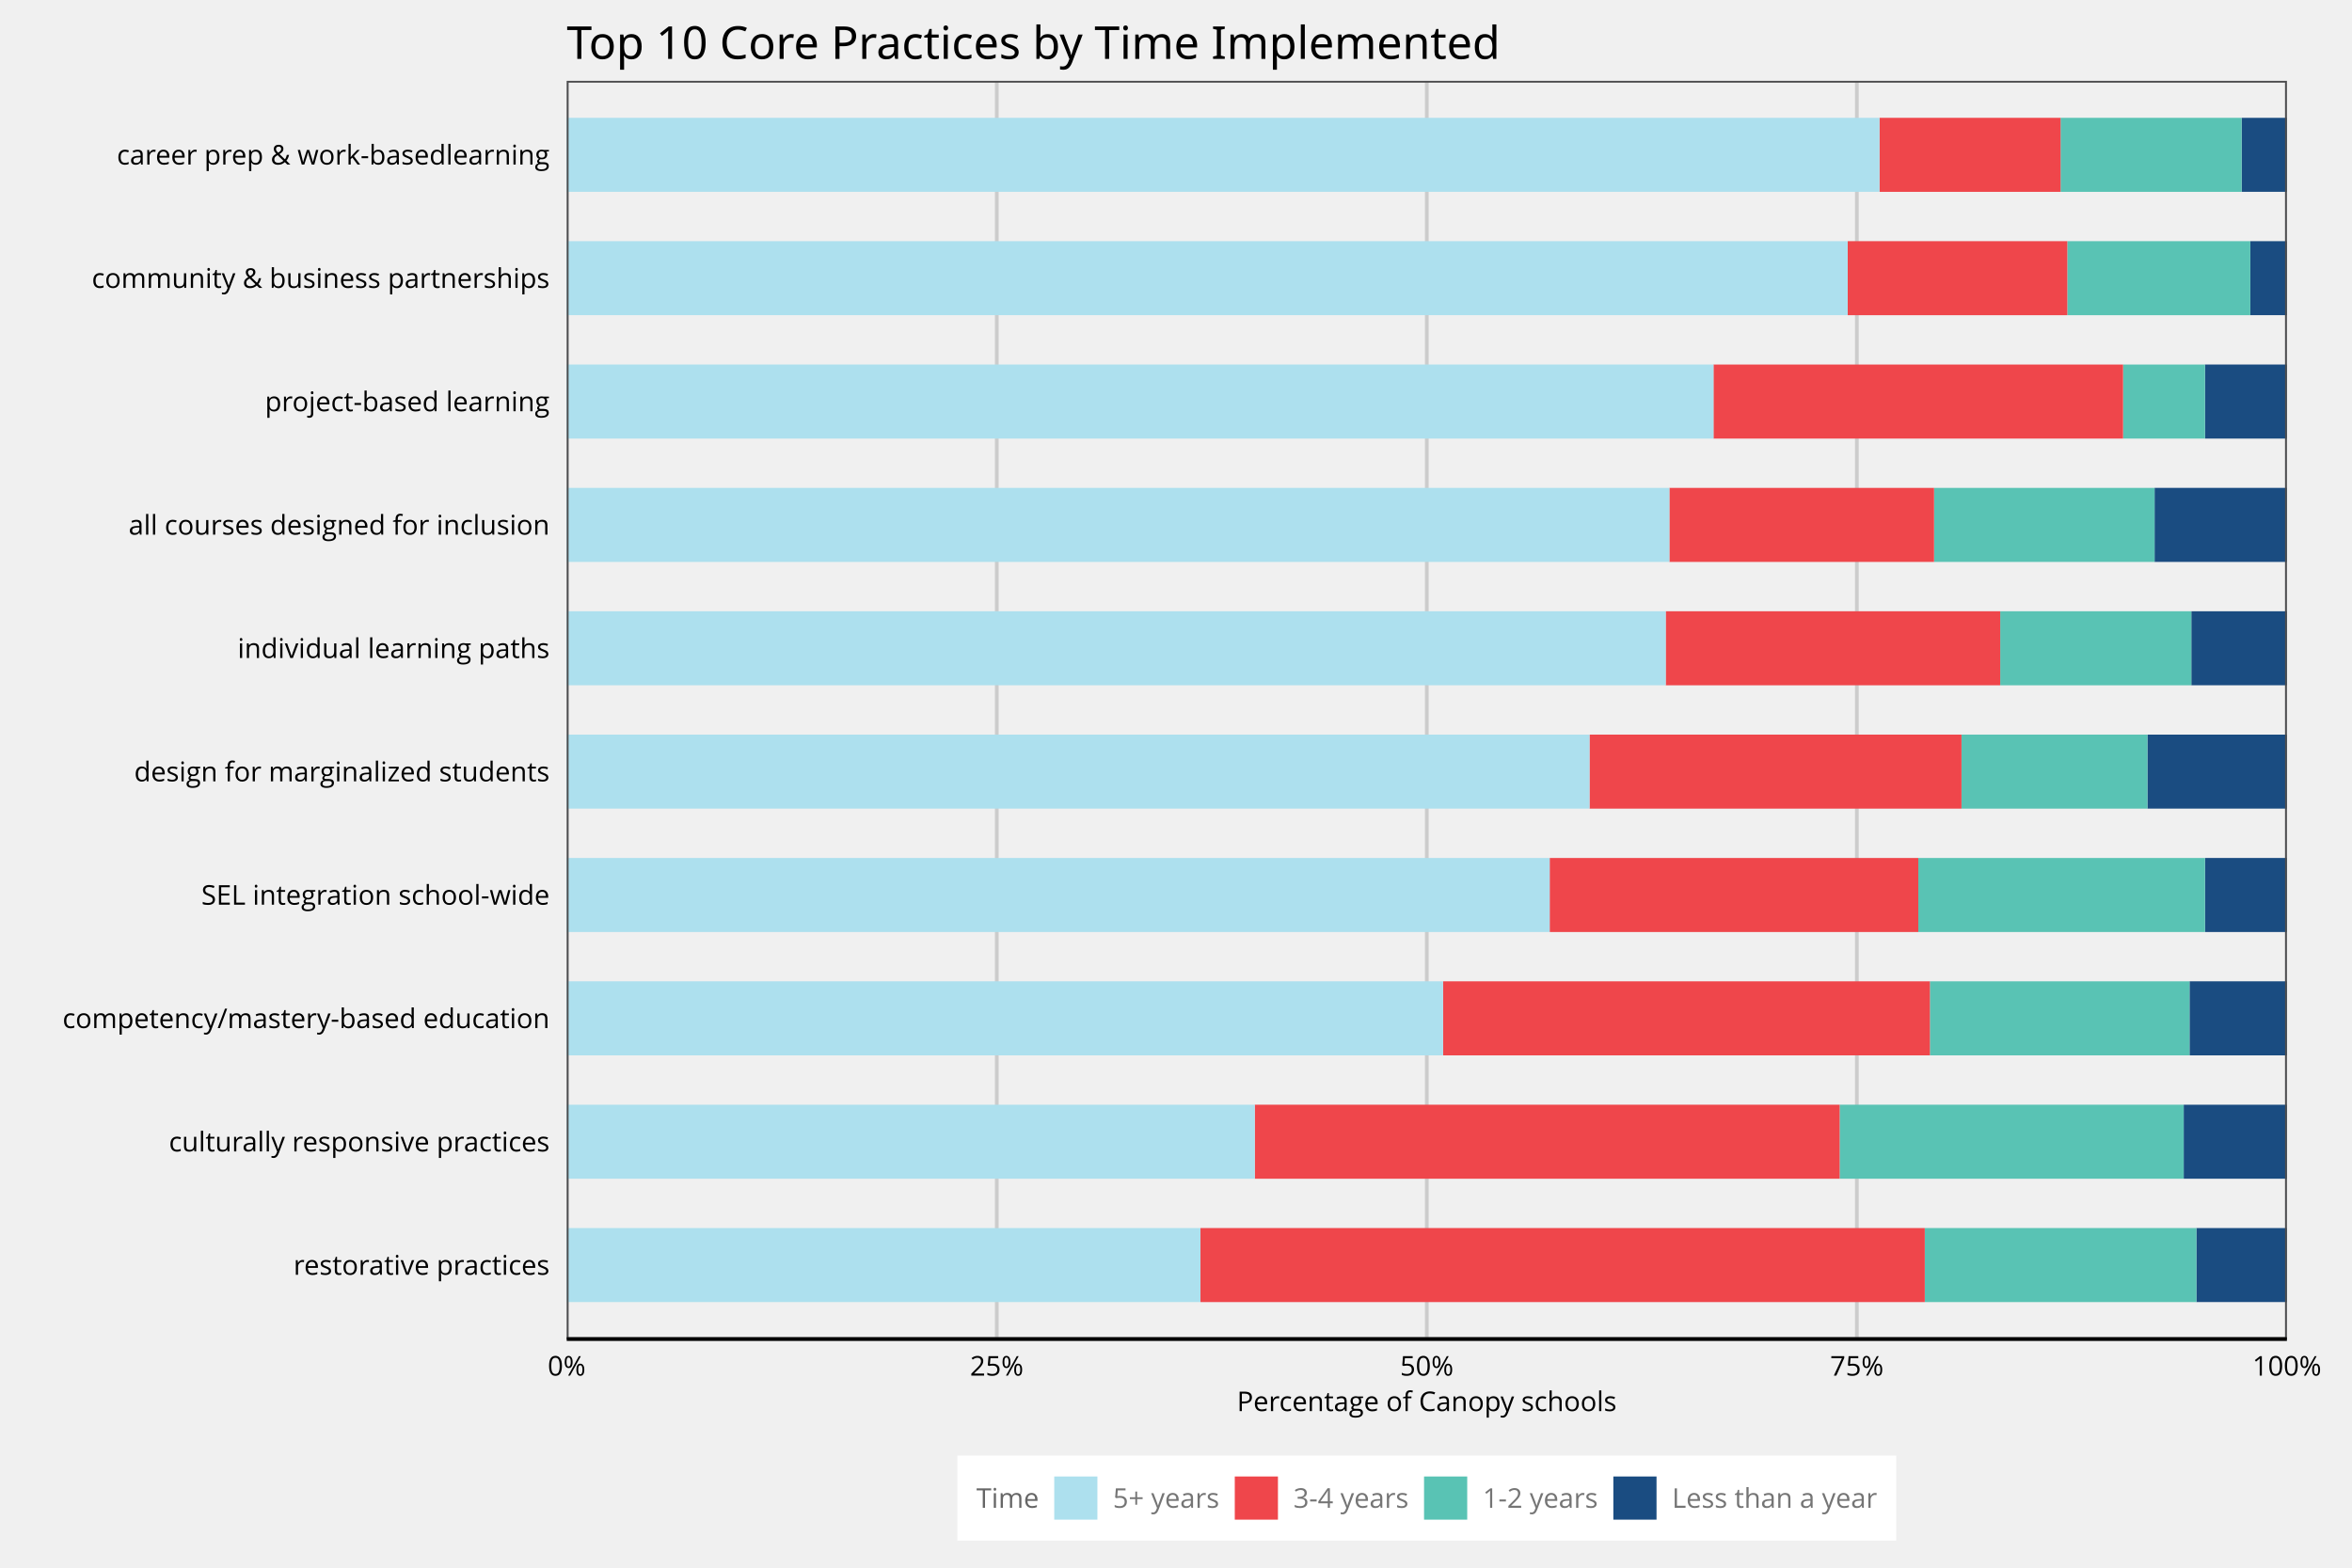
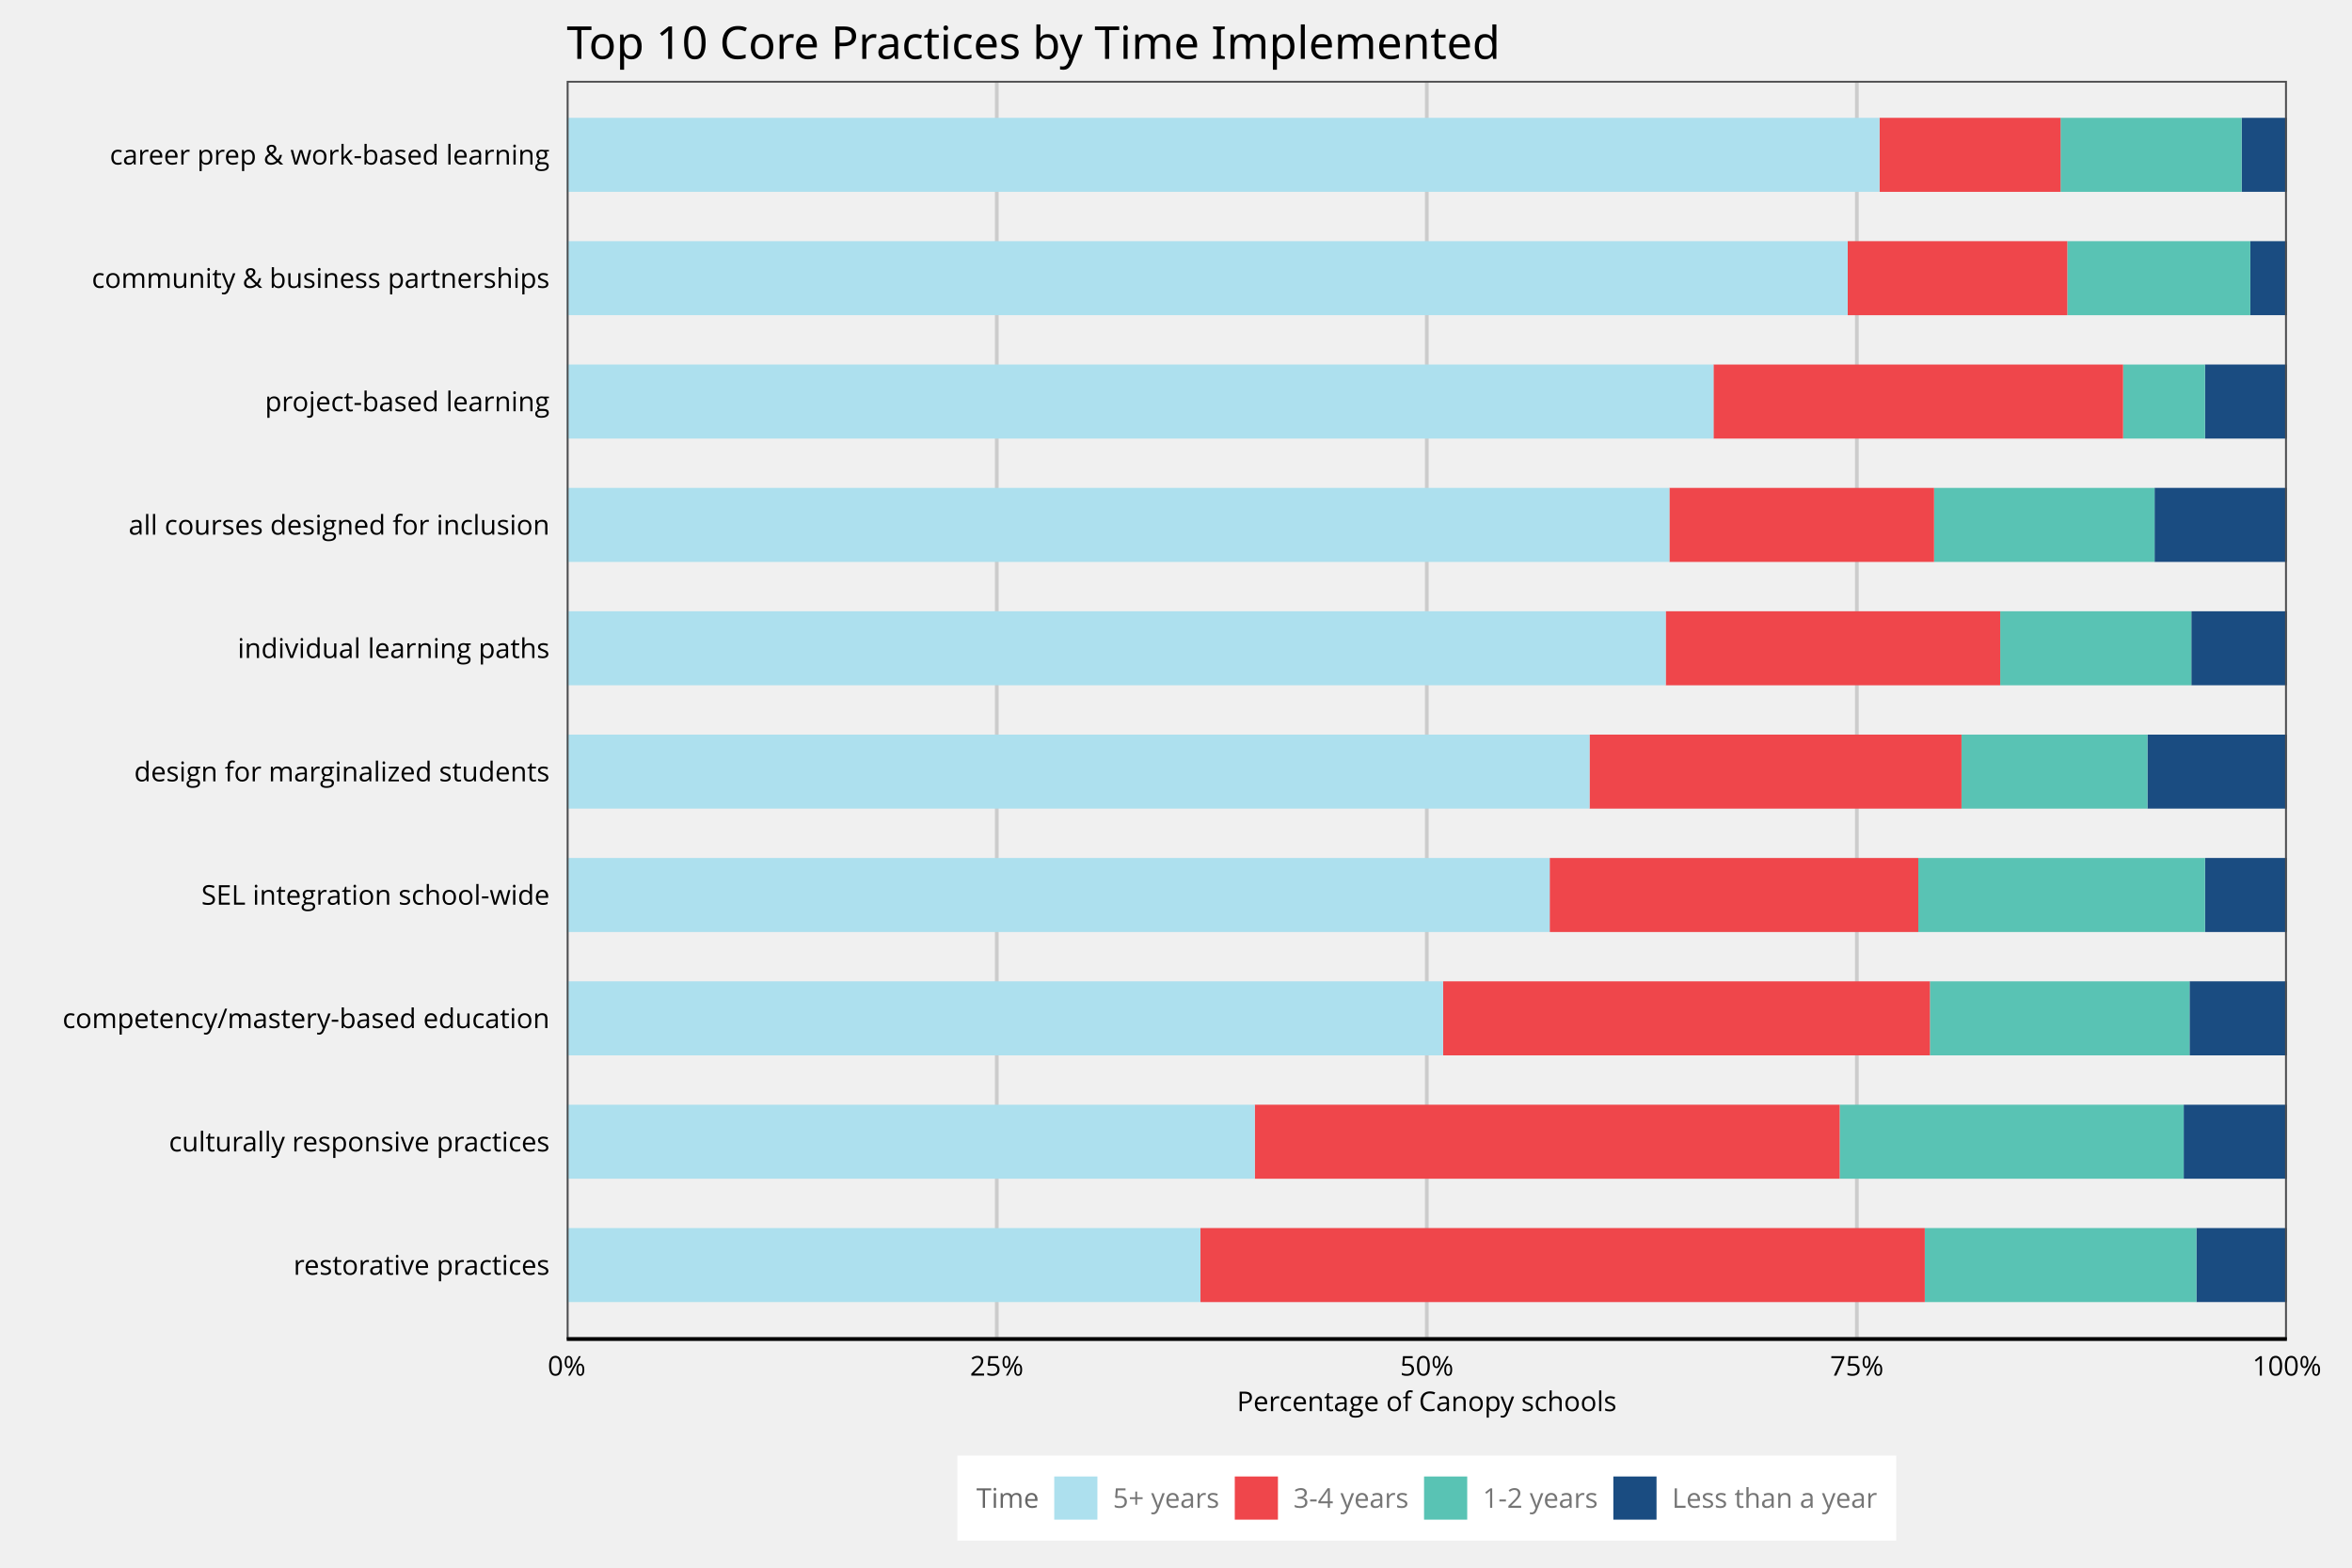
<svg xmlns="http://www.w3.org/2000/svg" class="svglite" width="864.00pt" height="576.00pt" viewBox="0 0 864.00 576.00">
  <defs>
    <style type="text/css">
    .svglite line, .svglite polyline, .svglite polygon, .svglite path, .svglite rect, .svglite circle {
      fill: none;
      stroke: #000000;
      stroke-linecap: round;
      stroke-linejoin: round;
      stroke-miterlimit: 10.00;
    }
    .svglite text {
      white-space: pre;
    }
  </style>
  </defs>
  <rect width="100%" height="100%" style="stroke: none; fill: none;" />
  <defs>
    <clipPath id="cpMC4wMHw4NjQuMDB8MC4wMHw1NzYuMDA=">
      <rect x="0.00" y="0.00" width="864.00" height="576.00" />
    </clipPath>
  </defs>
  <g clip-path="url(#cpMC4wMHw4NjQuMDB8MC4wMHw1NzYuMDA=)">
</g>
  <defs>
    <clipPath id="cpMjA4LjE4fDg0MC4wOXwyOS42OXw0OTIuMDA=">
      <rect x="208.18" y="29.69" width="631.91" height="462.32" />
    </clipPath>
  </defs>
  <g clip-path="url(#cpMjA4LjE4fDg0MC4wOXwyOS42OXw0OTIuMDA=)">
    <rect x="208.18" y="29.69" width="631.91" height="462.32" style="stroke-width: 1.36; stroke: none;" />
    <polyline points="208.18,492.00 208.18,29.69 " style="stroke-width: 1.36; stroke: #CCCCCC; stroke-linecap: butt;" />
    <polyline points="366.16,492.00 366.16,29.69 " style="stroke-width: 1.36; stroke: #CCCCCC; stroke-linecap: butt;" />
    <polyline points="524.13,492.00 524.13,29.69 " style="stroke-width: 1.36; stroke: #CCCCCC; stroke-linecap: butt;" />
    <polyline points="682.11,492.00 682.11,29.69 " style="stroke-width: 1.36; stroke: #CCCCCC; stroke-linecap: butt;" />
    <polyline points="840.09,492.00 840.09,29.69 " style="stroke-width: 1.36; stroke: #CCCCCC; stroke-linecap: butt;" />
    <rect x="810.00" y="133.94" width="30.09" height="27.20" style="stroke-width: 1.07; stroke: none; stroke-linecap: butt; stroke-linejoin: miter; fill: #1A4C81;" />
    <rect x="779.91" y="133.94" width="30.09" height="27.20" style="stroke-width: 1.07; stroke: none; stroke-linecap: butt; stroke-linejoin: miter; fill: #59C3B4;" />
    <rect x="629.45" y="133.94" width="150.45" height="27.20" style="stroke-width: 1.07; stroke: none; stroke-linecap: butt; stroke-linejoin: miter; fill: #EF464B;" />
    <rect x="208.18" y="133.94" width="421.27" height="27.20" style="stroke-width: 1.07; stroke: none; stroke-linecap: butt; stroke-linejoin: miter; fill: #ADE0EE;" />
    <rect x="804.32" y="360.56" width="35.77" height="27.20" style="stroke-width: 1.07; stroke: none; stroke-linecap: butt; stroke-linejoin: miter; fill: #1A4C81;" />
    <rect x="708.94" y="360.56" width="95.38" height="27.20" style="stroke-width: 1.07; stroke: none; stroke-linecap: butt; stroke-linejoin: miter; fill: #59C3B4;" />
    <rect x="530.10" y="360.56" width="178.84" height="27.20" style="stroke-width: 1.07; stroke: none; stroke-linecap: butt; stroke-linejoin: miter; fill: #EF464B;" />
    <rect x="208.18" y="360.56" width="321.92" height="27.20" style="stroke-width: 1.07; stroke: none; stroke-linecap: butt; stroke-linejoin: miter; fill: #ADE0EE;" />
    <rect x="802.18" y="405.89" width="37.91" height="27.20" style="stroke-width: 1.07; stroke: none; stroke-linecap: butt; stroke-linejoin: miter; fill: #1A4C81;" />
    <rect x="675.79" y="405.89" width="126.38" height="27.20" style="stroke-width: 1.07; stroke: none; stroke-linecap: butt; stroke-linejoin: miter; fill: #59C3B4;" />
    <rect x="460.94" y="405.89" width="214.85" height="27.20" style="stroke-width: 1.07; stroke: none; stroke-linecap: butt; stroke-linejoin: miter; fill: #EF464B;" />
    <rect x="208.18" y="405.89" width="252.76" height="27.20" style="stroke-width: 1.07; stroke: none; stroke-linecap: butt; stroke-linejoin: miter; fill: #ADE0EE;" />
    <rect x="826.64" y="88.61" width="13.44" height="27.20" style="stroke-width: 1.07; stroke: none; stroke-linecap: butt; stroke-linejoin: miter; fill: #1A4C81;" />
    <rect x="759.42" y="88.61" width="67.22" height="27.20" style="stroke-width: 1.07; stroke: none; stroke-linecap: butt; stroke-linejoin: miter; fill: #59C3B4;" />
    <rect x="678.75" y="88.61" width="80.67" height="27.20" style="stroke-width: 1.07; stroke: none; stroke-linecap: butt; stroke-linejoin: miter; fill: #EF464B;" />
    <rect x="208.18" y="88.61" width="470.57" height="27.20" style="stroke-width: 1.07; stroke: none; stroke-linecap: butt; stroke-linejoin: miter; fill: #ADE0EE;" />
    <rect x="810.00" y="315.24" width="30.09" height="27.20" style="stroke-width: 1.07; stroke: none; stroke-linecap: butt; stroke-linejoin: miter; fill: #1A4C81;" />
    <rect x="704.68" y="315.24" width="105.32" height="27.20" style="stroke-width: 1.07; stroke: none; stroke-linecap: butt; stroke-linejoin: miter; fill: #59C3B4;" />
    <rect x="569.27" y="315.24" width="135.41" height="27.20" style="stroke-width: 1.07; stroke: none; stroke-linecap: butt; stroke-linejoin: miter; fill: #EF464B;" />
    <rect x="208.18" y="315.24" width="361.09" height="27.20" style="stroke-width: 1.07; stroke: none; stroke-linecap: butt; stroke-linejoin: miter; fill: #ADE0EE;" />
    <rect x="791.48" y="179.26" width="48.61" height="27.20" style="stroke-width: 1.07; stroke: none; stroke-linecap: butt; stroke-linejoin: miter; fill: #1A4C81;" />
    <rect x="710.47" y="179.26" width="81.01" height="27.20" style="stroke-width: 1.07; stroke: none; stroke-linecap: butt; stroke-linejoin: miter; fill: #59C3B4;" />
    <rect x="613.25" y="179.26" width="97.22" height="27.20" style="stroke-width: 1.07; stroke: none; stroke-linecap: butt; stroke-linejoin: miter; fill: #EF464B;" />
    <rect x="208.18" y="179.26" width="405.07" height="27.20" style="stroke-width: 1.07; stroke: none; stroke-linecap: butt; stroke-linejoin: miter; fill: #ADE0EE;" />
    <rect x="823.46" y="43.29" width="16.63" height="27.20" style="stroke-width: 1.07; stroke: none; stroke-linecap: butt; stroke-linejoin: miter; fill: #1A4C81;" />
    <rect x="756.94" y="43.29" width="66.52" height="27.20" style="stroke-width: 1.07; stroke: none; stroke-linecap: butt; stroke-linejoin: miter; fill: #59C3B4;" />
    <rect x="690.43" y="43.29" width="66.52" height="27.20" style="stroke-width: 1.07; stroke: none; stroke-linecap: butt; stroke-linejoin: miter; fill: #EF464B;" />
    <rect x="208.18" y="43.29" width="482.25" height="27.20" style="stroke-width: 1.07; stroke: none; stroke-linecap: butt; stroke-linejoin: miter; fill: #ADE0EE;" />
    <rect x="806.83" y="451.21" width="33.26" height="27.20" style="stroke-width: 1.07; stroke: none; stroke-linecap: butt; stroke-linejoin: miter; fill: #1A4C81;" />
    <rect x="707.06" y="451.21" width="99.78" height="27.20" style="stroke-width: 1.07; stroke: none; stroke-linecap: butt; stroke-linejoin: miter; fill: #59C3B4;" />
    <rect x="440.99" y="451.21" width="266.07" height="27.20" style="stroke-width: 1.07; stroke: none; stroke-linecap: butt; stroke-linejoin: miter; fill: #EF464B;" />
    <rect x="208.18" y="451.21" width="232.81" height="27.20" style="stroke-width: 1.07; stroke: none; stroke-linecap: butt; stroke-linejoin: miter; fill: #ADE0EE;" />
    <rect x="788.85" y="269.91" width="51.24" height="27.20" style="stroke-width: 1.07; stroke: none; stroke-linecap: butt; stroke-linejoin: miter; fill: #1A4C81;" />
    <rect x="720.54" y="269.91" width="68.31" height="27.20" style="stroke-width: 1.07; stroke: none; stroke-linecap: butt; stroke-linejoin: miter; fill: #59C3B4;" />
    <rect x="583.91" y="269.91" width="136.63" height="27.20" style="stroke-width: 1.07; stroke: none; stroke-linecap: butt; stroke-linejoin: miter; fill: #EF464B;" />
    <rect x="208.18" y="269.91" width="375.73" height="27.20" style="stroke-width: 1.07; stroke: none; stroke-linecap: butt; stroke-linejoin: miter; fill: #ADE0EE;" />
    <rect x="804.98" y="224.59" width="35.11" height="27.20" style="stroke-width: 1.07; stroke: none; stroke-linecap: butt; stroke-linejoin: miter; fill: #1A4C81;" />
    <rect x="734.77" y="224.59" width="70.21" height="27.20" style="stroke-width: 1.07; stroke: none; stroke-linecap: butt; stroke-linejoin: miter; fill: #59C3B4;" />
    <rect x="611.90" y="224.59" width="122.87" height="27.20" style="stroke-width: 1.07; stroke: none; stroke-linecap: butt; stroke-linejoin: miter; fill: #EF464B;" />
    <rect x="208.18" y="224.59" width="403.72" height="27.20" style="stroke-width: 1.07; stroke: none; stroke-linecap: butt; stroke-linejoin: miter; fill: #ADE0EE;" />
    <rect x="208.18" y="29.69" width="631.91" height="462.32" style="stroke-width: 1.36; stroke: #4D4D4F;" />
  </g>
  <g clip-path="url(#cpMC4wMHw4NjQuMDB8MC4wMHw1NzYuMDA=)">
    <text x="201.90" y="468.38" text-anchor="end" style="font-size: 10.00px; font-family: &quot;Open Sans&quot;;" textLength="94.82px" lengthAdjust="spacingAndGlyphs">restorative practices</text>
    <text x="201.90" y="423.06" text-anchor="end" style="font-size: 10.00px; font-family: &quot;Open Sans&quot;;" textLength="140.53px" lengthAdjust="spacingAndGlyphs">culturally responsive practices</text>
    <text x="201.90" y="377.73" text-anchor="end" style="font-size: 10.00px; font-family: &quot;Open Sans&quot;;" textLength="178.91px" lengthAdjust="spacingAndGlyphs">competency/mastery-based education</text>
    <text x="201.90" y="332.40" text-anchor="end" style="font-size: 10.00px; font-family: &quot;Open Sans&quot;;" textLength="128.11px" lengthAdjust="spacingAndGlyphs">SEL integration school-wide</text>
    <text x="201.90" y="287.08" text-anchor="end" style="font-size: 10.00px; font-family: &quot;Open Sans&quot;;" textLength="152.56px" lengthAdjust="spacingAndGlyphs">design for marginalized students</text>
    <text x="201.90" y="241.75" text-anchor="end" style="font-size: 10.00px; font-family: &quot;Open Sans&quot;;" textLength="114.53px" lengthAdjust="spacingAndGlyphs">individual learning paths</text>
    <text x="201.90" y="196.43" text-anchor="end" style="font-size: 10.00px; font-family: &quot;Open Sans&quot;;" textLength="154.55px" lengthAdjust="spacingAndGlyphs">all courses designed for inclusion</text>
    <text x="201.90" y="151.10" text-anchor="end" style="font-size: 10.00px; font-family: &quot;Open Sans&quot;;" textLength="104.74px" lengthAdjust="spacingAndGlyphs">project-based learning</text>
    <text x="201.90" y="105.78" text-anchor="end" style="font-size: 10.00px; font-family: &quot;Open Sans&quot;;" textLength="168.10px" lengthAdjust="spacingAndGlyphs">community &amp; business partnerships</text>
-     <text x="201.90" y="60.45" text-anchor="end" style="font-size: 10.00px; font-family: &quot;Open Sans&quot;;" textLength="159.31px" lengthAdjust="spacingAndGlyphs">career prep &amp; work-basedlearning</text>
+     <text x="201.90" y="60.45" text-anchor="end" style="font-size: 10.00px; font-family: &quot;Open Sans&quot;;" textLength="161.91px" lengthAdjust="spacingAndGlyphs">career prep &amp; work-based learning</text>
    <polyline points="208.18,492.00 840.09,492.00 " style="stroke-width: 1.36; stroke-linecap: butt;" />
    <text x="208.18" y="505.42" text-anchor="middle" style="font-size: 10.00px; font-family: &quot;Open Sans&quot;;" textLength="13.98px" lengthAdjust="spacingAndGlyphs">0%</text>
    <text x="366.16" y="505.42" text-anchor="middle" style="font-size: 10.00px; font-family: &quot;Open Sans&quot;;" textLength="19.70px" lengthAdjust="spacingAndGlyphs">25%</text>
    <text x="524.13" y="505.42" text-anchor="middle" style="font-size: 10.00px; font-family: &quot;Open Sans&quot;;" textLength="19.70px" lengthAdjust="spacingAndGlyphs">50%</text>
    <text x="682.11" y="505.42" text-anchor="middle" style="font-size: 10.00px; font-family: &quot;Open Sans&quot;;" textLength="19.70px" lengthAdjust="spacingAndGlyphs">75%</text>
    <text x="840.09" y="505.42" text-anchor="middle" style="font-size: 10.00px; font-family: &quot;Open Sans&quot;;" textLength="25.42px" lengthAdjust="spacingAndGlyphs">100%</text>
    <text x="524.13" y="518.46" text-anchor="middle" style="font-size: 10.00px; font-family: &quot;Open Sans&quot;;" textLength="139.77px" lengthAdjust="spacingAndGlyphs">Percentage of Canopy schools</text>
    <rect x="351.69" y="534.81" width="344.88" height="31.23" style="stroke-width: 1.36; stroke: none; fill: #FFFFFF;" />
    <text x="358.67" y="553.99" style="font-size: 10.00px;fill: #666666; font-family: &quot;Open Sans&quot;;" textLength="22.91px" lengthAdjust="spacingAndGlyphs">Time</text>
    <rect x="386.56" y="541.78" width="17.28" height="17.28" style="stroke-width: 1.36; stroke: none; fill: #FFFFFF;" />
    <rect x="387.27" y="542.49" width="15.86" height="15.86" style="stroke-width: 1.07; stroke: none; stroke-linecap: butt; stroke-linejoin: miter; fill: #ADE0EE;" />
    <rect x="452.88" y="541.78" width="17.28" height="17.28" style="stroke-width: 1.36; stroke: none; fill: #FFFFFF;" />
    <rect x="453.59" y="542.49" width="15.86" height="15.86" style="stroke-width: 1.07; stroke: none; stroke-linecap: butt; stroke-linejoin: miter; fill: #EF464B;" />
    <rect x="522.41" y="541.78" width="17.28" height="17.28" style="stroke-width: 1.36; stroke: none; fill: #FFFFFF;" />
    <rect x="523.12" y="542.49" width="15.86" height="15.86" style="stroke-width: 1.07; stroke: none; stroke-linecap: butt; stroke-linejoin: miter; fill: #59C3B4;" />
    <rect x="591.95" y="541.78" width="17.28" height="17.28" style="stroke-width: 1.36; stroke: none; fill: #FFFFFF;" />
    <rect x="592.66" y="542.49" width="15.86" height="15.86" style="stroke-width: 1.07; stroke: none; stroke-linecap: butt; stroke-linejoin: miter; fill: #1A4C81;" />
    <text x="408.82" y="553.99" style="font-size: 10.00px;fill: #757575; font-family: &quot;Open Sans&quot;;" textLength="39.07px" lengthAdjust="spacingAndGlyphs">5+ years</text>
    <text x="475.14" y="553.99" style="font-size: 10.00px;fill: #757575; font-family: &quot;Open Sans&quot;;" textLength="42.29px" lengthAdjust="spacingAndGlyphs">3-4 years</text>
    <text x="544.67" y="553.99" style="font-size: 10.00px;fill: #757575; font-family: &quot;Open Sans&quot;;" textLength="42.29px" lengthAdjust="spacingAndGlyphs">1-2 years</text>
    <text x="614.21" y="553.99" style="font-size: 10.00px;fill: #757575; font-family: &quot;Open Sans&quot;;" textLength="75.39px" lengthAdjust="spacingAndGlyphs">Less than a year</text>
    <text x="208.18" y="21.63" style="font-size: 16.67px; font-family: &quot;Bebas Neue&quot;;" textLength="237.27px" lengthAdjust="spacingAndGlyphs">Top 10 Core Practices by Time Implemented</text>
  </g>
</svg>
